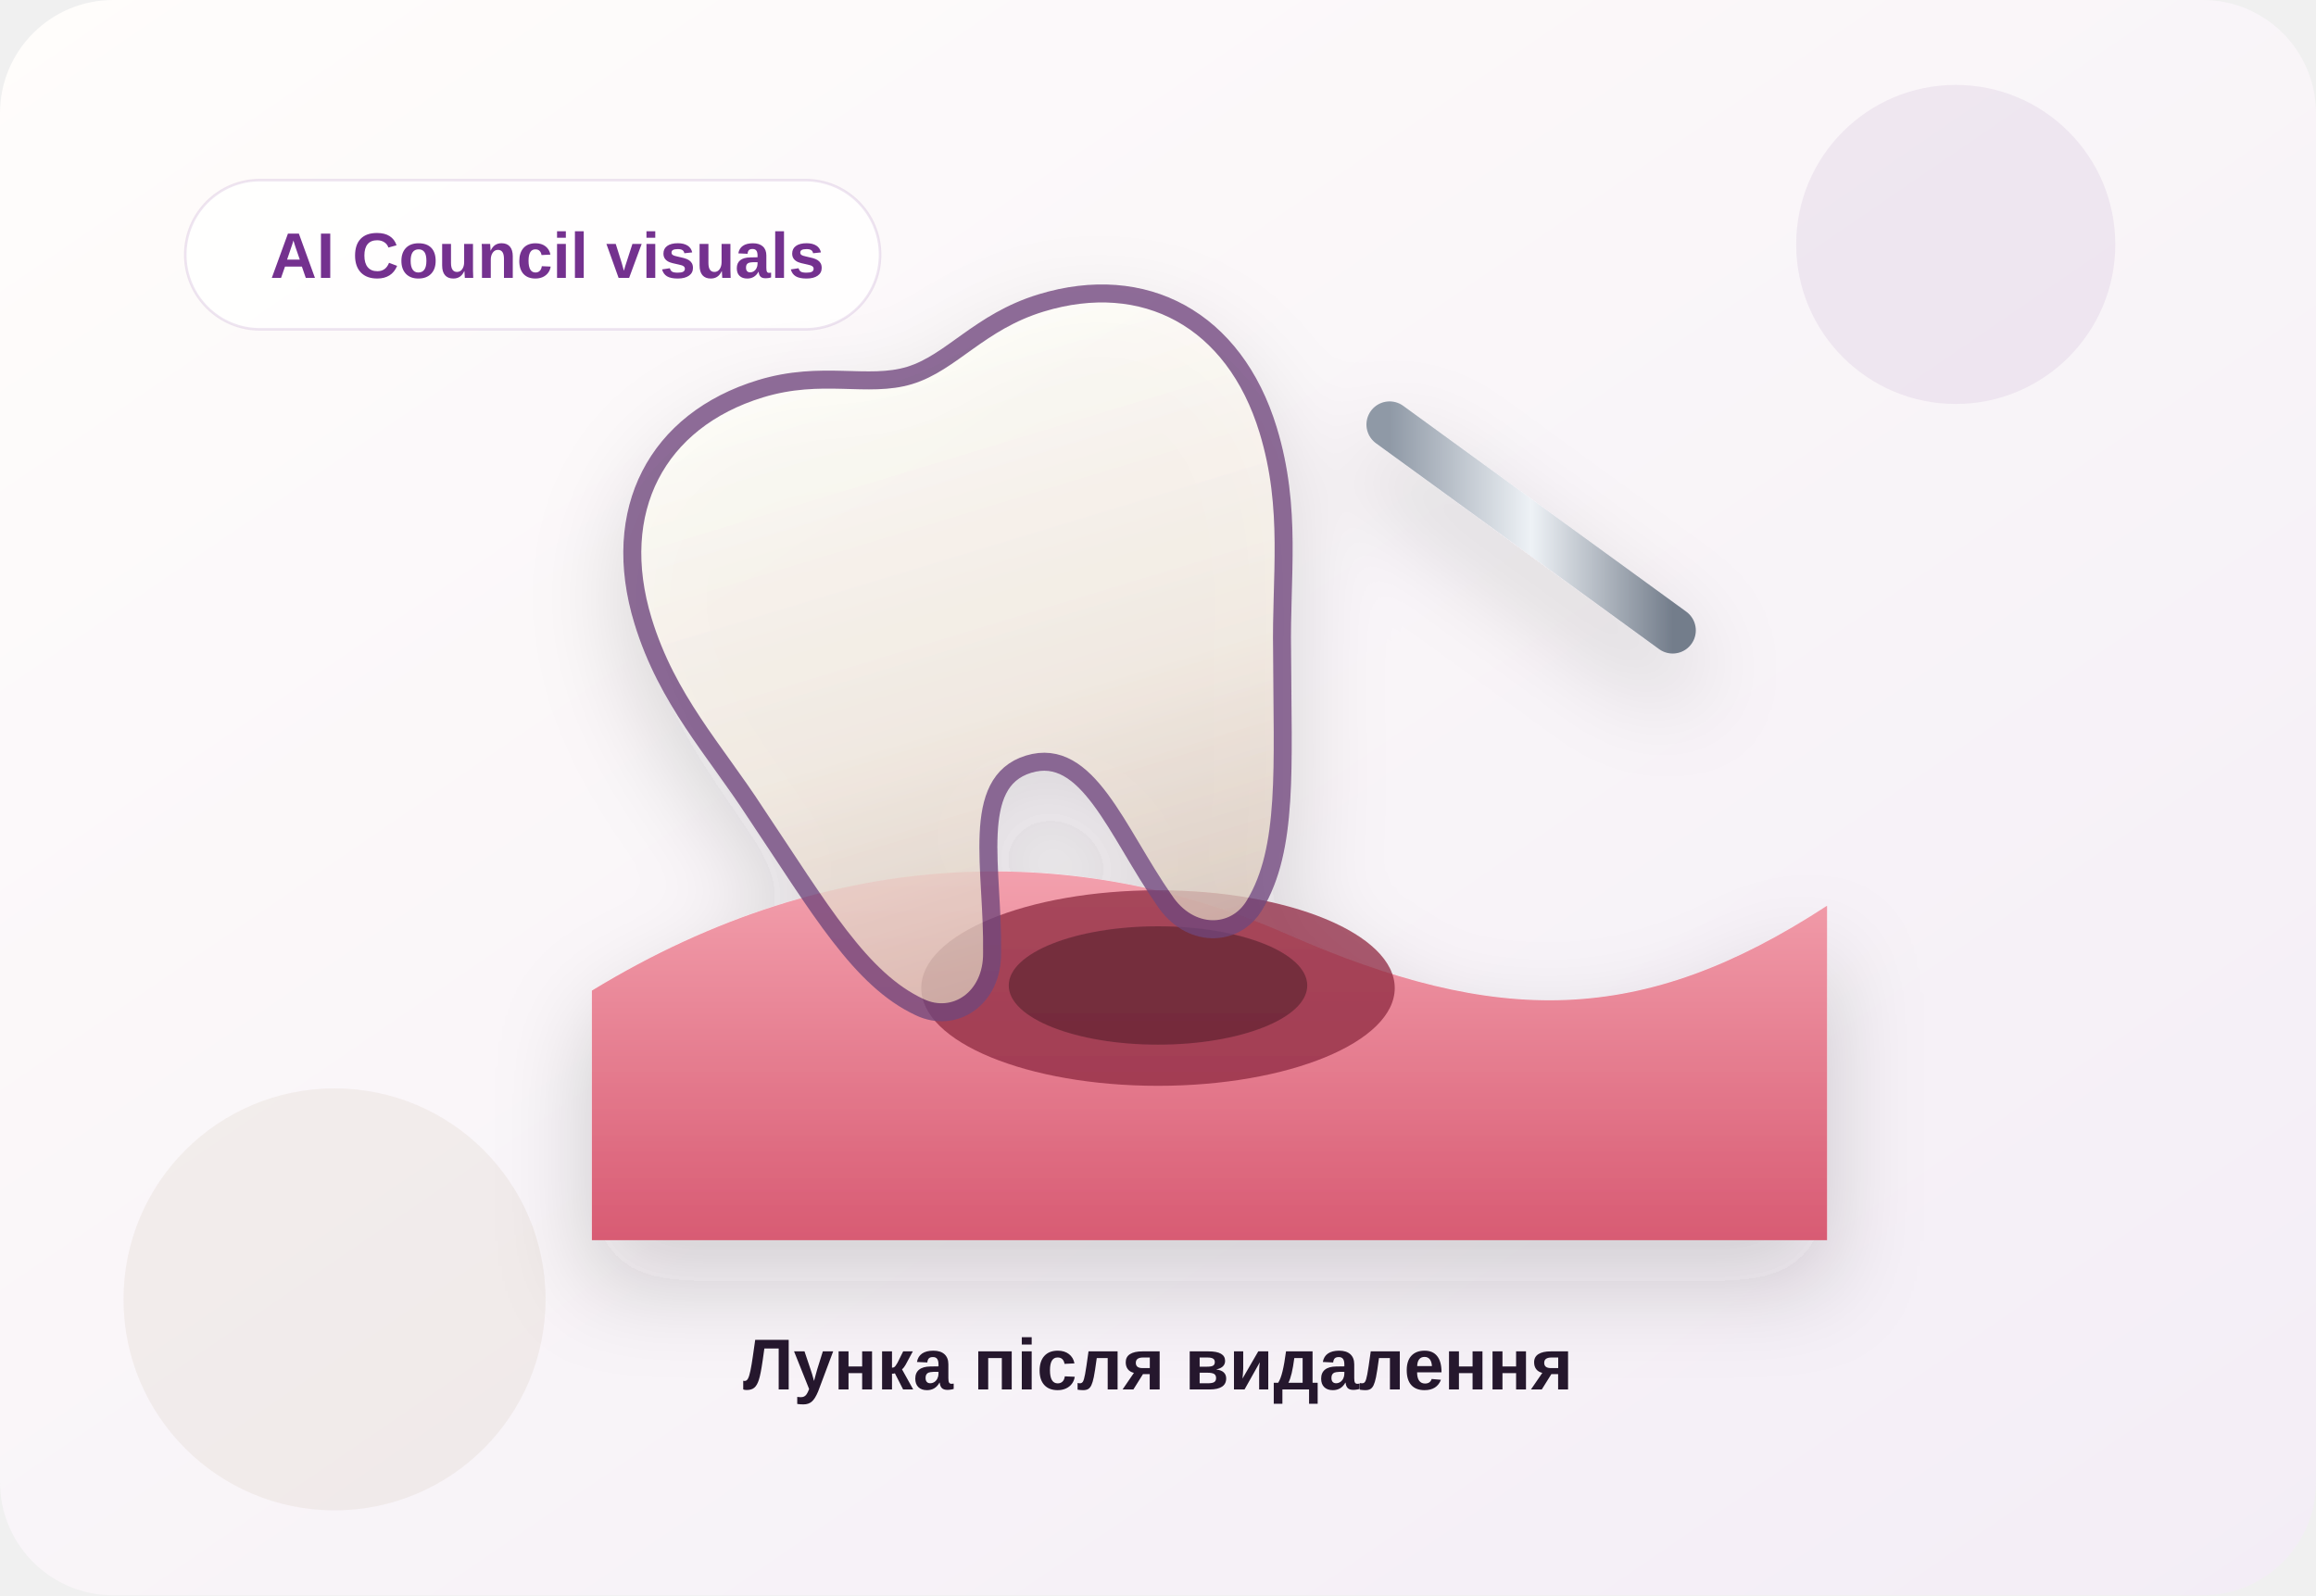
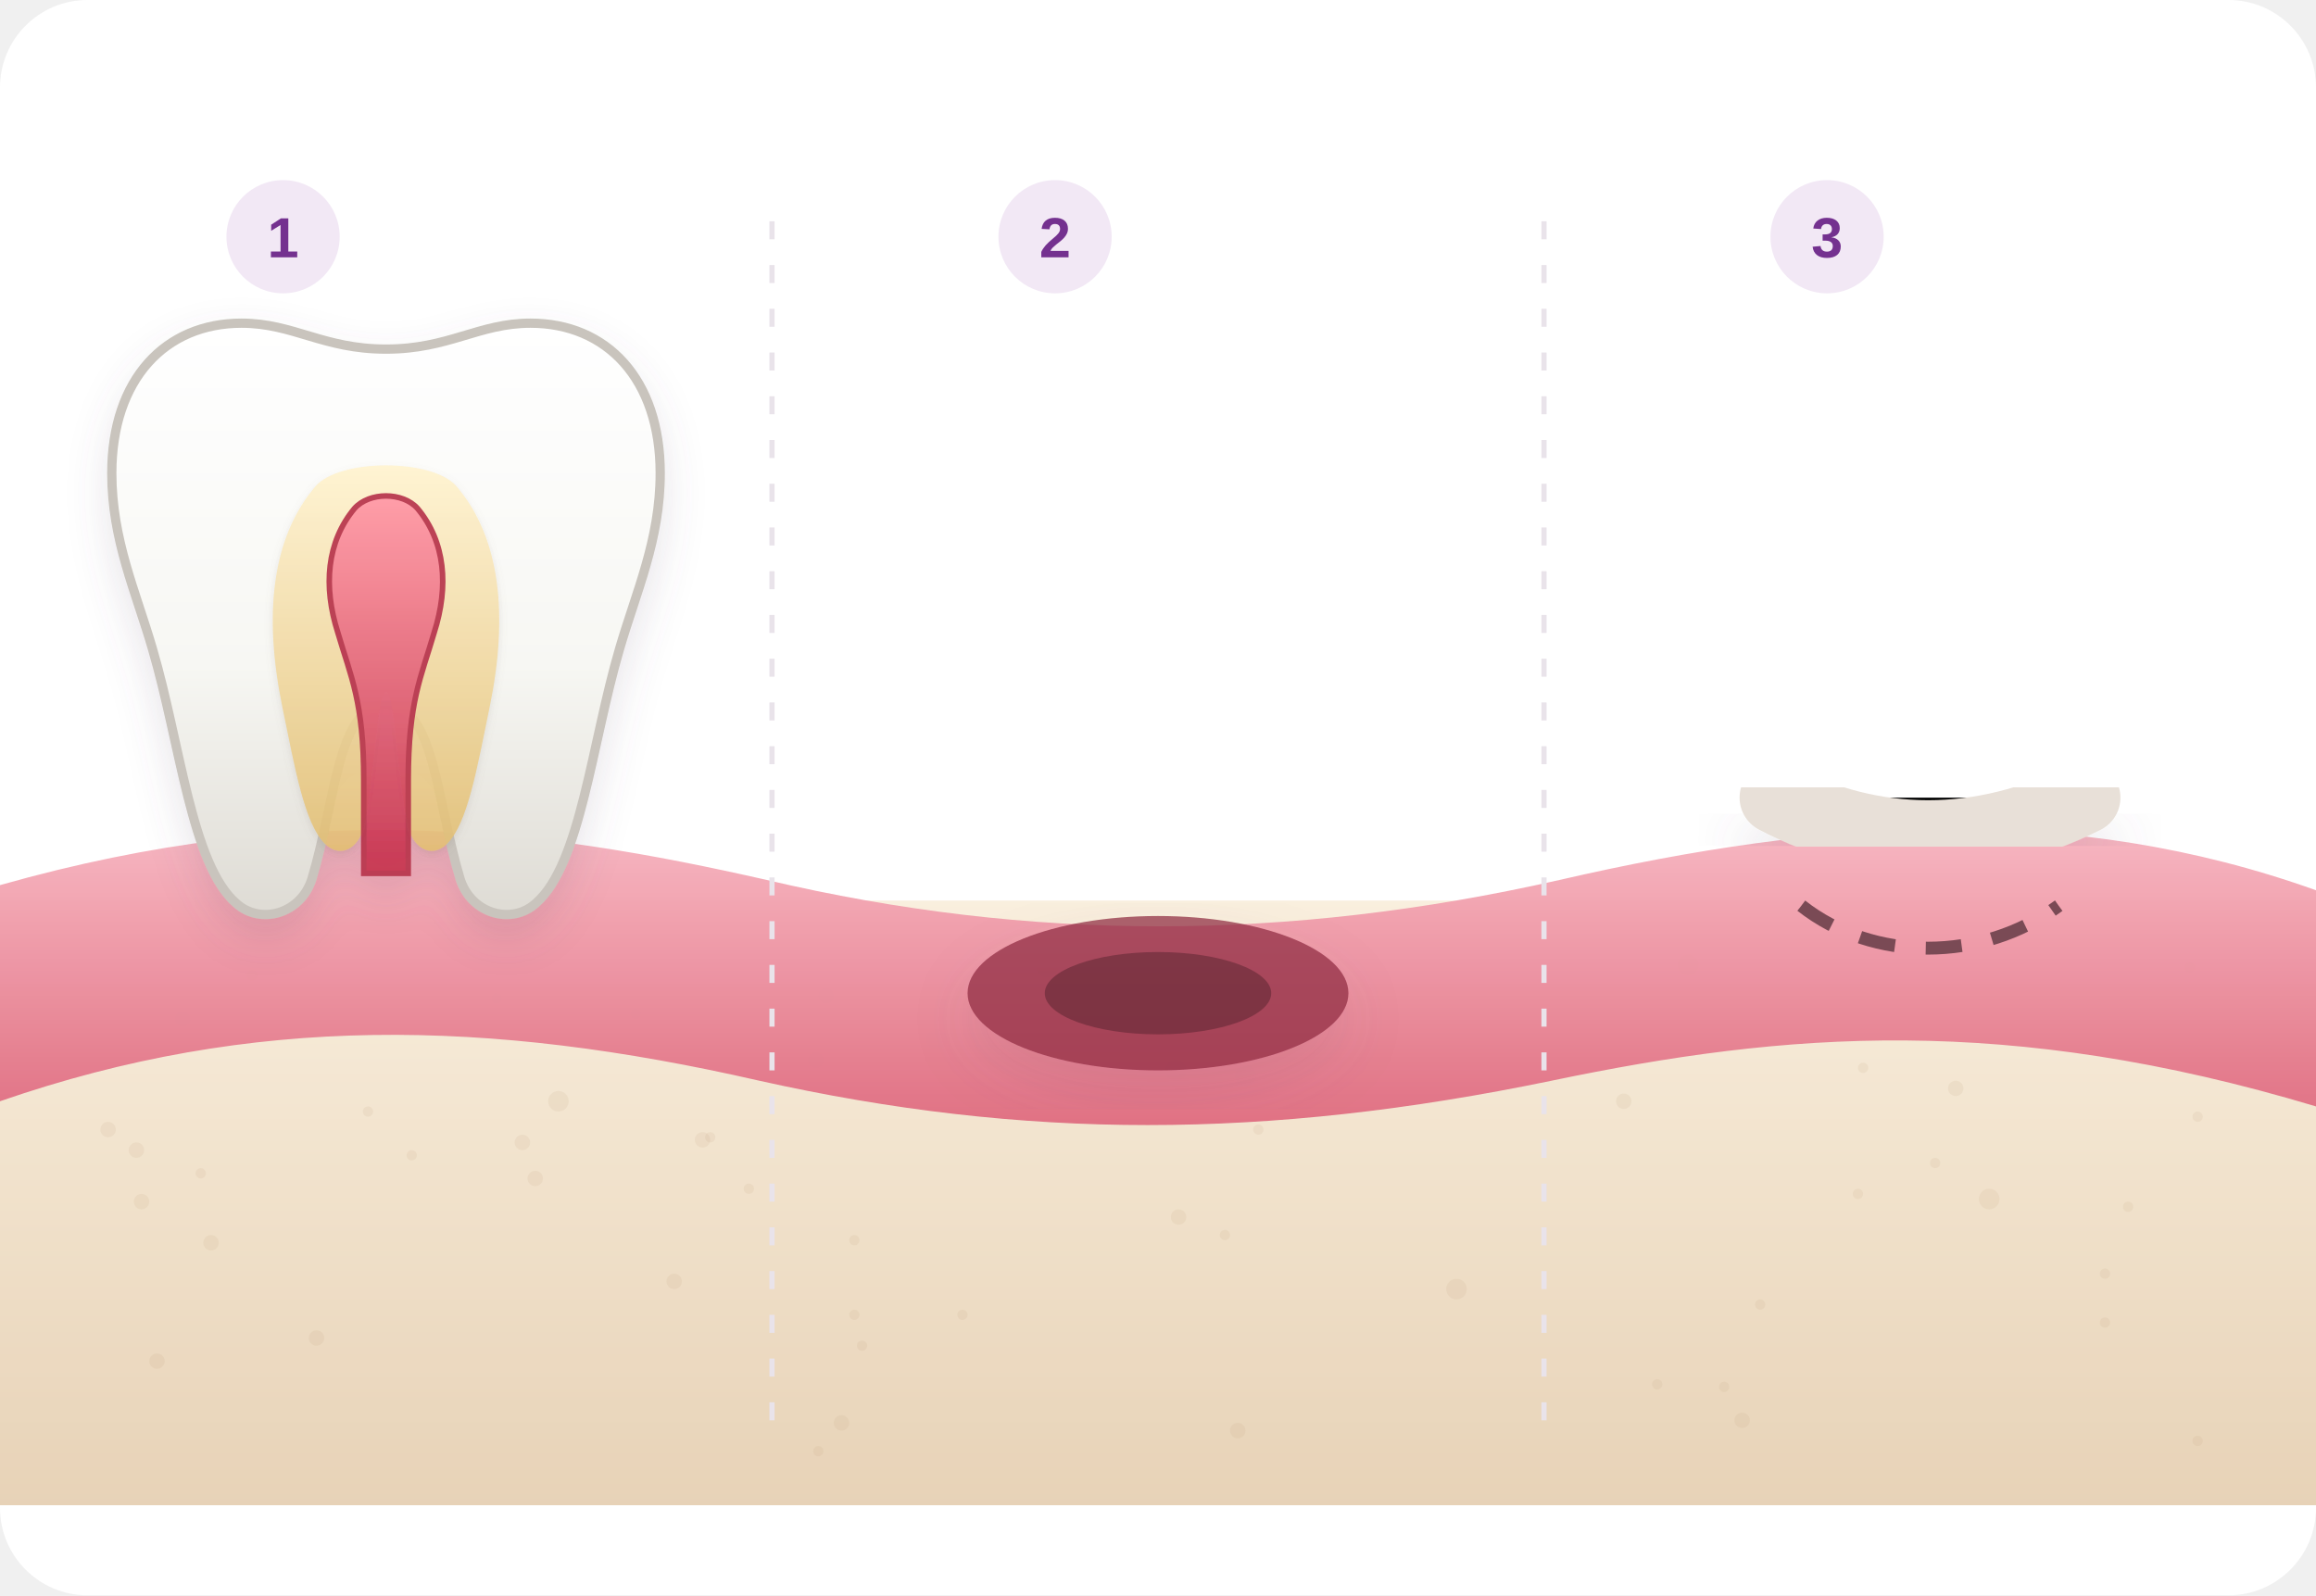
<svg xmlns="http://www.w3.org/2000/svg" viewBox="0 0 900 620" role="img" aria-label="Лунка після видалення">
  <defs>
-     <linearGradient id="bg" x1="0" y1="0" x2="1" y2="1">
-       <stop offset="0" stop-color="#fffdfb" />
-       <stop offset="1" stop-color="#f3edf6" />
-     </linearGradient>
    <linearGradient id="enamel" x1="0" y1="0" x2="0" y2="1">
-       <stop offset="0" stop-color="#fffef8" />
-       <stop offset="0.58" stop-color="#f2eadf" />
-       <stop offset="1" stop-color="#d8c6b8" />
+       <stop offset="0" stop-color="#ffffff" />
+       <stop offset="0.58" stop-color="#f7f7f3" />
+       <stop offset="1" stop-color="#dedbd4" />
    </linearGradient>
    <linearGradient id="dentin" x1="0" y1="0" x2="0" y2="1">
-       <stop offset="0" stop-color="#f9d98b" />
-       <stop offset="1" stop-color="#d7a94e" />
+       <stop offset="0" stop-color="#fff2ce" />
+       <stop offset="1" stop-color="#e2be72" />
    </linearGradient>
    <linearGradient id="pulp" x1="0" y1="0" x2="0" y2="1">
-       <stop offset="0" stop-color="#ee6b7a" />
-       <stop offset="1" stop-color="#a82f48" />
+       <stop offset="0" stop-color="#ff9aa7" />
+       <stop offset="1" stop-color="#c73650" />
    </linearGradient>
    <linearGradient id="gum" x1="0" y1="0" x2="0" y2="1">
-       <stop offset="0" stop-color="#f3a0ad" />
-       <stop offset="1" stop-color="#d85b73" />
+       <stop offset="0" stop-color="#f7b4bf" />
+       <stop offset="1" stop-color="#df6c80" />
    </linearGradient>
    <linearGradient id="bone" x1="0" y1="0" x2="0" y2="1">
-       <stop offset="0" stop-color="#f0dbc2" />
-       <stop offset="1" stop-color="#cfae88" />
+       <stop offset="0" stop-color="#f7e9d1" />
+       <stop offset="1" stop-color="#dec19b" />
    </linearGradient>
    <linearGradient id="metal" x1="0" y1="0" x2="1" y2="0">
-       <stop offset="0" stop-color="#8f99a6" />
-       <stop offset="0.5" stop-color="#eef2f6" />
-       <stop offset="1" stop-color="#737d8b" />
+       <stop offset="0" stop-color="#717b86" />
+       <stop offset="0.45" stop-color="#f6f8fa" />
+       <stop offset="1" stop-color="#6d7781" />
    </linearGradient>
-     <filter id="shadow" x="-20%" y="-20%" width="140%" height="140%">
-       <feDropShadow dx="0" dy="16" stdDeviation="18" flood-color="#2c2034" flood-opacity=".18" />
+     <filter id="softShadow" x="-25%" y="-25%" width="150%" height="150%">
+       <feDropShadow dx="0" dy="10" stdDeviation="11" flood-color="#6e5875" flood-opacity=".16" />
+     </filter>
+     <filter id="inner">
+       <feDropShadow dx="0" dy="2" stdDeviation="2" flood-color="#8b7a73" flood-opacity=".20" />
    </filter>
  </defs>
-   <rect width="900" height="620" rx="44" fill="url(#bg)" />
-   <circle cx="760" cy="95" r="62" fill="#74318f" opacity=".08" />
-   <circle cx="130" cy="505" r="82" fill="#8b5a2b" opacity=".07" />
-   <rect x="72" y="70" width="270" height="58" rx="29" fill="#fff" opacity=".88" stroke="#74318f" stroke-opacity=".14" />
-   <text x="105" y="108" font-family="Arial, sans-serif" font-size="25" font-weight="700" fill="#74318f">AI Council visuals</text>
-   <g filter="url(#shadow)">
-     <path d="M230 385c95-58 190-57 270-22 82 36 138 36 210-11v130H230z" fill="url(#gum)" />
-     <ellipse cx="450" cy="384" rx="92" ry="38" fill="#8e2940" opacity=".75" />
-     <ellipse cx="450" cy="383" rx="58" ry="23" fill="#3e1720" opacity=".48" />
-     <path d="M330 128c-42 0-70 28-70 73 0 32 12 56 20 84 13 43 20 74 39 91 11 10 28 5 33-12 10-31 11-66 35-66s25 35 35 66c5 17 22 22 33 12 19-17 26-48 39-91 8-28 20-52 20-84 0-45-28-73-70-73-25 0-40 12-57 12s-32-12-57-12z" fill="url(#enamel)" stroke="#6f477b" stroke-width="7" opacity=".78" transform="rotate(-17 390 255)" />
-     <path d="M540 165l110 80" stroke="url(#metal)" stroke-width="18" stroke-linecap="round" />
+   <rect width="900" height="620" rx="34" fill="#fff" />
+   <rect x="0" y="350" width="900" height="235" fill="url(#bone)" opacity=".72" />
+   <circle cx="276" cy="442" r="2" fill="#b99b76" opacity=".12" />
+   <circle cx="773" cy="466" r="4" fill="#b99b76" opacity=".12" />
+   <circle cx="193" cy="388" r="2" fill="#b99b76" opacity=".12" />
+   <circle cx="55" cy="467" r="3" fill="#b99b76" opacity=".12" />
+   <circle cx="854" cy="560" r="2" fill="#b99b76" opacity=".12" />
+   <circle cx="262" cy="498" r="3" fill="#b99b76" opacity=".12" />
+   <circle cx="318" cy="564" r="2" fill="#b99b76" opacity=".12" />
+   <circle cx="143" cy="432" r="2" fill="#b99b76" opacity=".12" />
+   <circle cx="61" cy="529" r="3" fill="#b99b76" opacity=".12" />
+   <circle cx="854" cy="434" r="2" fill="#b99b76" opacity=".12" />
+   <circle cx="203" cy="444" r="3" fill="#b99b76" opacity=".12" />
+   <circle cx="677" cy="552" r="3" fill="#b99b76" opacity=".12" />
+   <circle cx="123" cy="520" r="3" fill="#b99b76" opacity=".12" />
+   <circle cx="722" cy="464" r="2" fill="#b99b76" opacity=".12" />
+   <circle cx="217" cy="428" r="4" fill="#b99b76" opacity=".12" />
+   <circle cx="321" cy="387" r="3" fill="#b99b76" opacity=".12" />
+   <circle cx="42" cy="439" r="3" fill="#b99b76" opacity=".12" />
+   <circle cx="818" cy="495" r="2" fill="#b99b76" opacity=".12" />
+   <circle cx="458" cy="473" r="3" fill="#b99b76" opacity=".12" />
+   <circle cx="476" cy="480" r="2" fill="#b99b76" opacity=".12" />
+   <circle cx="273" cy="443" r="3" fill="#b99b76" opacity=".12" />
+   <circle cx="851" cy="376" r="2" fill="#b99b76" opacity=".12" />
+   <circle cx="82" cy="483" r="3" fill="#b99b76" opacity=".12" />
+   <circle cx="566" cy="501" r="4" fill="#b99b76" opacity=".12" />
+   <circle cx="752" cy="452" r="2" fill="#b99b76" opacity=".12" />
+   <circle cx="724" cy="415" r="2" fill="#b99b76" opacity=".12" />
+   <circle cx="457" cy="416" r="4" fill="#b99b76" opacity=".12" />
+   <circle cx="317" cy="412" r="3" fill="#b99b76" opacity=".12" />
+   <circle cx="481" cy="556" r="3" fill="#b99b76" opacity=".12" />
+   <circle cx="684" cy="507" r="2" fill="#b99b76" opacity=".12" />
+   <circle cx="366" cy="390" r="2" fill="#b99b76" opacity=".12" />
+   <circle cx="760" cy="423" r="3" fill="#b99b76" opacity=".12" />
+   <circle cx="818" cy="514" r="2" fill="#b99b76" opacity=".12" />
+   <circle cx="160" cy="449" r="2" fill="#b99b76" opacity=".12" />
+   <circle cx="332" cy="482" r="2" fill="#b99b76" opacity=".12" />
+   <circle cx="78" cy="456" r="2" fill="#b99b76" opacity=".12" />
+   <circle cx="327" cy="553" r="3" fill="#b99b76" opacity=".12" />
+   <circle cx="53" cy="447" r="3" fill="#b99b76" opacity=".12" />
+   <circle cx="364" cy="404" r="4" fill="#b99b76" opacity=".12" />
+   <circle cx="670" cy="539" r="2" fill="#b99b76" opacity=".12" />
+   <circle cx="335" cy="523" r="2" fill="#b99b76" opacity=".12" />
+   <circle cx="489" cy="439" r="2" fill="#b99b76" opacity=".12" />
+   <circle cx="291" cy="462" r="2" fill="#b99b76" opacity=".12" />
+   <circle cx="374" cy="511" r="2" fill="#b99b76" opacity=".12" />
+   <circle cx="407" cy="376" r="4" fill="#b99b76" opacity=".12" />
+   <circle cx="208" cy="458" r="3" fill="#b99b76" opacity=".12" />
+   <circle cx="332" cy="511" r="2" fill="#b99b76" opacity=".12" />
+   <circle cx="484" cy="418" r="4" fill="#b99b76" opacity=".12" />
+   <circle cx="247" cy="394" r="2" fill="#b99b76" opacity=".12" />
+   <circle cx="98" cy="379" r="2" fill="#b99b76" opacity=".12" />
+   <circle cx="644" cy="538" r="2" fill="#b99b76" opacity=".12" />
+   <circle cx="656" cy="375" r="4" fill="#b99b76" opacity=".12" />
+   <circle cx="631" cy="428" r="3" fill="#b99b76" opacity=".12" />
+   <circle cx="71" cy="396" r="3" fill="#b99b76" opacity=".12" />
+   <circle cx="827" cy="469" r="2" fill="#b99b76" opacity=".12" />
+   <path d="M0 344 C120 310 210 322 298 342 C400 366 500 366 606 342 C710 318 805 312 900 346 L900 430 C780 394 694 401 603 420 C492 443 398 443 295 420 C190 396 98 394 0 428 Z" fill="url(#gum)" opacity=".96" />
+   <path d="M300 86v470M600 86v470" stroke="#e9e3ea" stroke-width="2" stroke-dasharray="7 10" />
+   <circle cx="110" cy="92" r="22" fill="#f2e8f5" />
+   <text x="110" y="100" text-anchor="middle" font-family="Arial" font-size="22" font-weight="800" fill="#74318f">1</text>
+   <circle cx="410" cy="92" r="22" fill="#f2e8f5" />
+   <text x="410" y="100" text-anchor="middle" font-family="Arial" font-size="22" font-weight="800" fill="#74318f">2</text>
+   <circle cx="710" cy="92" r="22" fill="#f2e8f5" />
+   <text x="710" y="100" text-anchor="middle" font-family="Arial" font-size="22" font-weight="800" fill="#74318f">3</text>
+   <g transform="translate(150 122) scale(0.72)" filter="url(#softShadow)">
+     <path d="M-78 5c-41 0-70 30-70 81 0 36 13 64 22 95 15 51 21 116 45 137 13 12 35 6 41-13 13-43 14-94 40-94s27 51 40 94c6 19 28 25 41 13 24-21 30-86 45-137 9-31 22-59 22-95 0-51-29-81-70-81-28 0-44 14-78 14S-50 5-78 5z" fill="url(#enamel)" stroke="#c9c4bd" stroke-width="5" stroke-linejoin="round" />
+     <path d="M-38 93c-24 28-28 70-18 119 7 34 12 63 23 74 8 8 18 3 21-9 6-27 7-73 12-73s6 46 12 73c3 12 13 17 21 9 11-11 16-40 23-74 10-49 6-91-18-119-13-15-63-15-76 0z" fill="url(#dentin)" opacity=".88" filter="url(#inner)" />
+     <path d="M-17 105c-15 18-17 42-9 67 7 24 14 37 14 80v50h24v-50c0-43 7-56 14-80 8-25 6-49-9-67-8-9-26-9-34 0z" fill="url(#pulp)" stroke="#b93a50" stroke-width="3" opacity=".95" />
  </g>
-   <text x="450" y="540" text-anchor="middle" font-family="Arial, sans-serif" font-size="28" font-weight="800" fill="#25172d">Лунка після видалення</text>
+   <ellipse cx="450" cy="386" rx="74" ry="30" fill="#8e2940" opacity=".72" filter="url(#softShadow)" />
+   <ellipse cx="450" cy="386" rx="44" ry="16" fill="#3d1720" opacity=".38" />
+   <path d="M690 310c38 20 80 20 120 0" stroke="#e8e0d8" stroke-width="28" stroke-linecap="round" filter="url(#softShadow)" />
+   <path d="M700 352c28 22 70 22 100 0" stroke="#7a4a55" stroke-width="5" stroke-dasharray="14 12" fill="none" />
</svg>
